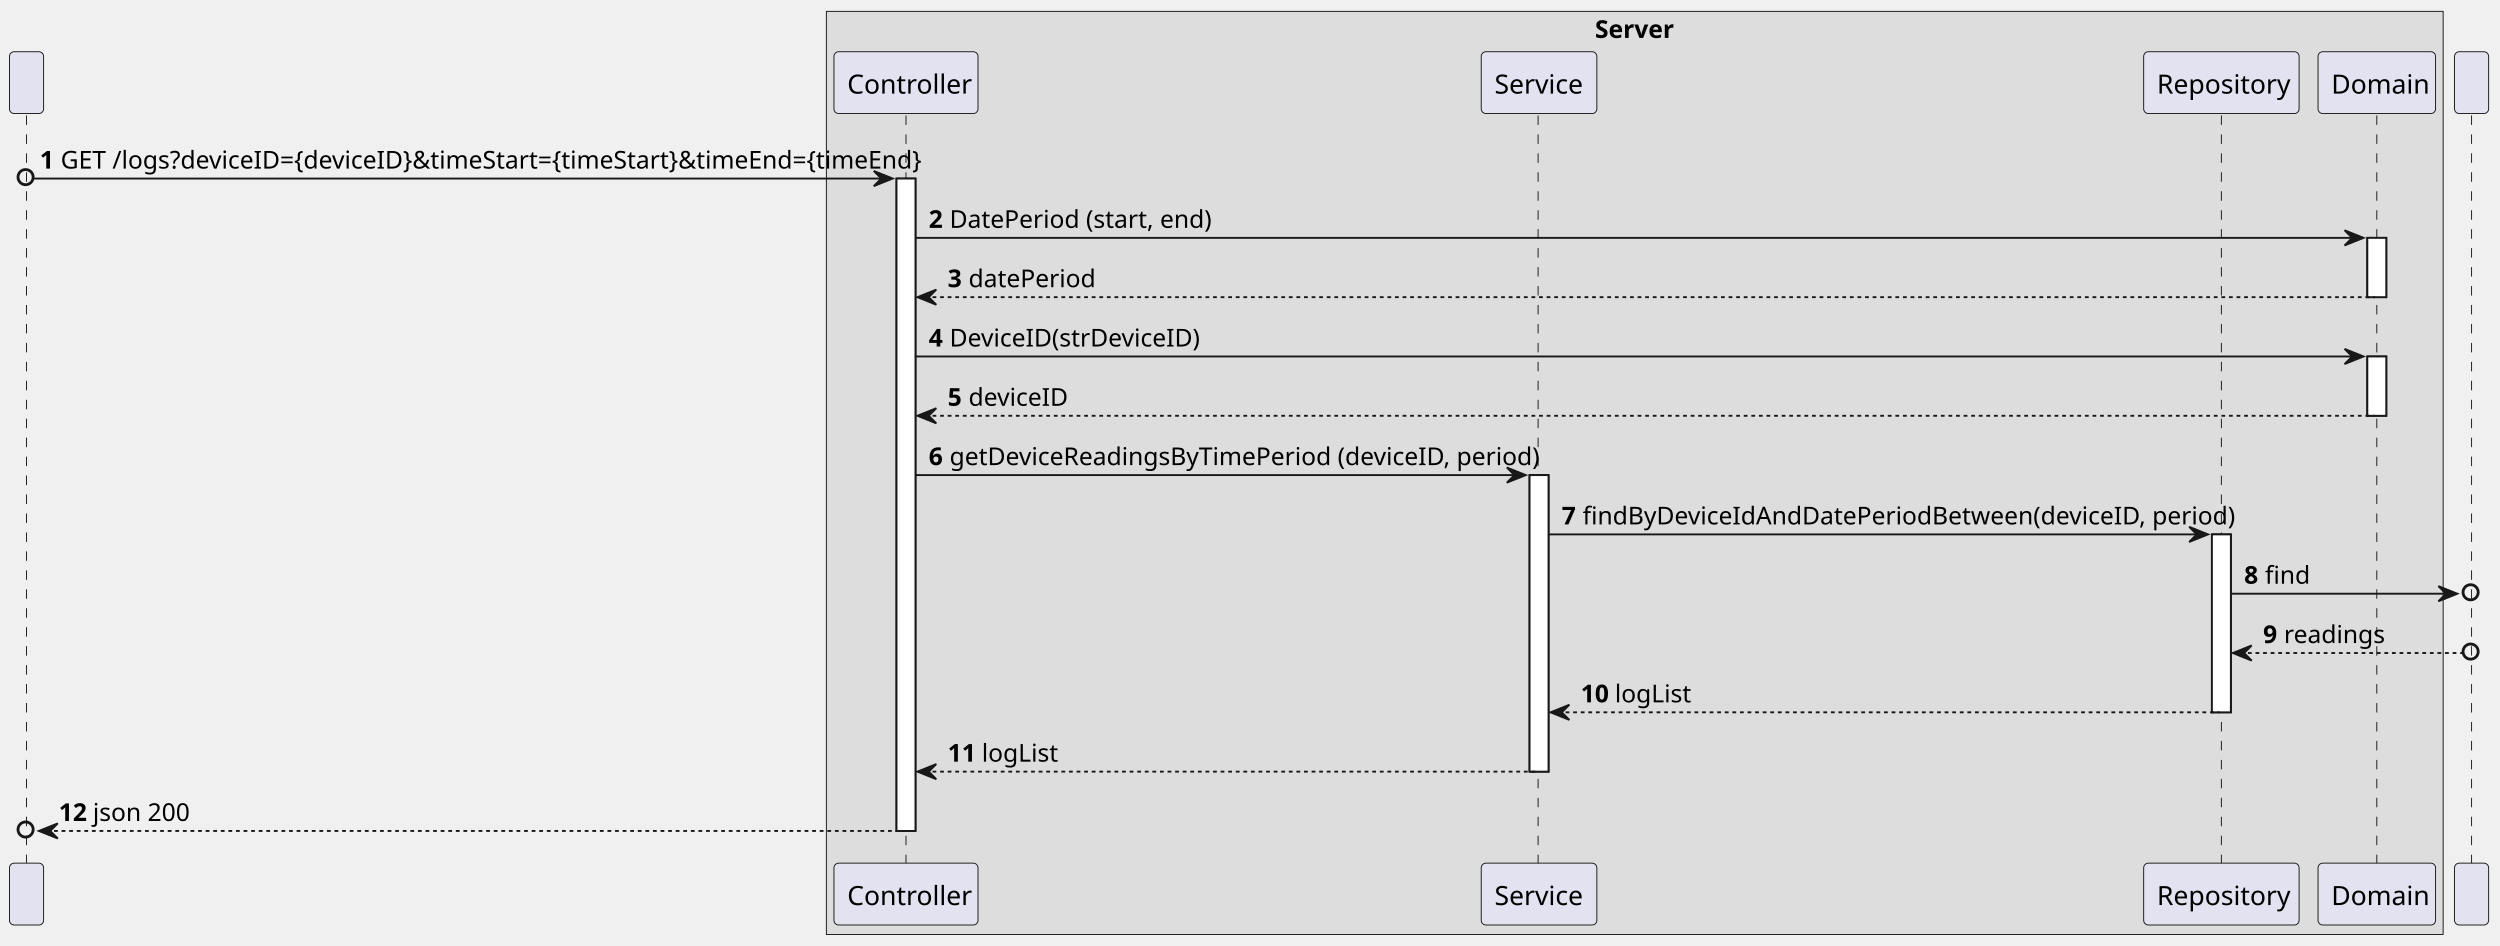
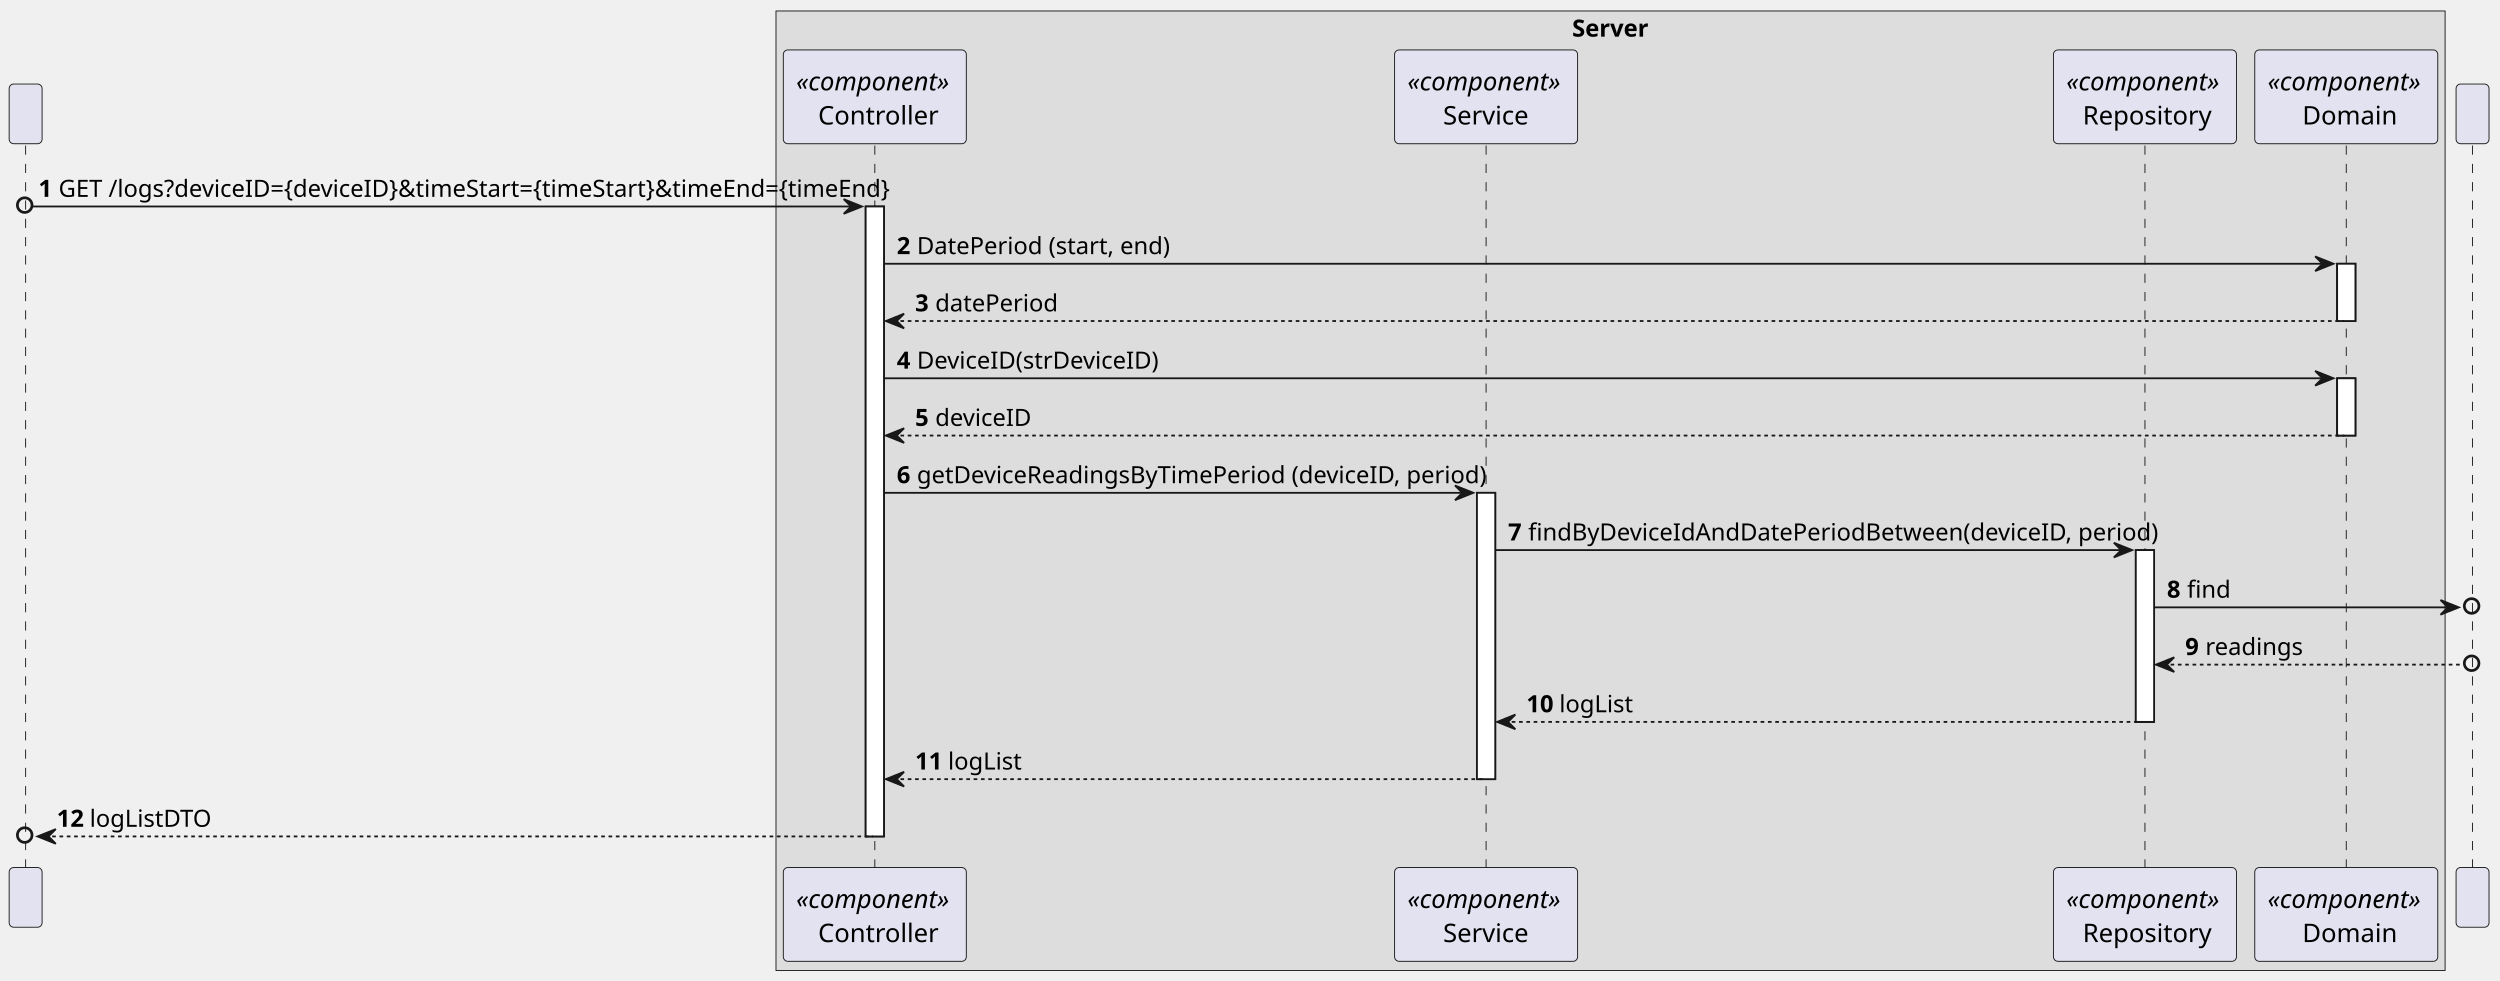
- <svg xmlns="http://www.w3.org/2000/svg" contentStyleType="text/css" height="499px" preserveAspectRatio="none" style="width:1319px;height:499px;background:#FFFFFF;" version="1.1" viewBox="0 0 1319 499" width="1319px" zoomAndPan="magnify">
+ <svg xmlns="http://www.w3.org/2000/svg" contentStyleType="text/css" height="536px" preserveAspectRatio="none" style="width:1366px;height:536px;background:#FFFFFF;" version="1.1" viewBox="0 0 1366 536" width="1366px" zoomAndPan="magnify">
  <defs />
  <g>
-     <rect fill="#DDDDDD" height="487.025" style="stroke:#181818;stroke-width:0.5;" width="853" x="436" y="6" />
-     <text fill="#000000" font-family="sans-serif" font-size="13" font-weight="bold" lengthAdjust="spacing" textLength="42" x="841.5" y="20.028">Server
-         </text>
-     <rect fill="#FFFFFF" height="344.201" style="stroke:#181818;stroke-width:1.0;" width="10" x="473" y="94.203" />
-     <rect fill="#FFFFFF" height="156.455" style="stroke:#181818;stroke-width:1.0;" width="10" x="807" y="250.658" />
-     <rect fill="#FFFFFF" height="93.873" style="stroke:#181818;stroke-width:1.0;" width="10" x="1167" y="281.949" />
-     <rect fill="#FFFFFF" height="31.291" style="stroke:#181818;stroke-width:1.0;" width="10" x="1249" y="125.494" />
-     <rect fill="#FFFFFF" height="31.291" style="stroke:#181818;stroke-width:1.0;" width="10" x="1249" y="188.076" />
-     <line style="stroke:#181818;stroke-width:0.5;stroke-dasharray:5.0,5.0;" x1="14" x2="14" y1="60.912" y2="456.404" />
-     <line style="stroke:#181818;stroke-width:0.5;stroke-dasharray:5.0,5.0;" x1="478" x2="478" y1="60.912" y2="456.404" />
-     <line style="stroke:#181818;stroke-width:0.5;stroke-dasharray:5.0,5.0;" x1="811.5" x2="811.5" y1="60.912" y2="456.404" />
-     <line style="stroke:#181818;stroke-width:0.5;stroke-dasharray:5.0,5.0;" x1="1172" x2="1172" y1="60.912" y2="456.404" />
-     <line style="stroke:#181818;stroke-width:0.5;stroke-dasharray:5.0,5.0;" x1="1254" x2="1254" y1="60.912" y2="456.404" />
-     <line style="stroke:#181818;stroke-width:0.5;stroke-dasharray:5.0,5.0;" x1="1304" x2="1304" y1="60.912" y2="456.404" />
-     <rect fill="#E2E2F0" height="32.621" rx="2.5" ry="2.5" style="stroke:#181818;stroke-width:0.5;" width="18" x="5" y="27.291" />
-     <text fill="#000000" font-family="sans-serif" font-size="14" lengthAdjust="spacing" textLength="4" x="12" y="49.398"> 
-         </text>
-     <rect fill="#E2E2F0" height="32.621" rx="2.5" ry="2.5" style="stroke:#181818;stroke-width:0.5;" width="18" x="5" y="455.404" />
-     <text fill="#000000" font-family="sans-serif" font-size="14" lengthAdjust="spacing" textLength="4" x="12" y="477.512"> 
-         </text>
-     <rect fill="#E2E2F0" height="32.621" rx="2.5" ry="2.5" style="stroke:#181818;stroke-width:0.5;" width="76" x="440" y="27.291" />
-     <text fill="#000000" font-family="sans-serif" font-size="14" lengthAdjust="spacing" textLength="62" x="447" y="49.398">Controller
-         </text>
-     <rect fill="#E2E2F0" height="32.621" rx="2.5" ry="2.5" style="stroke:#181818;stroke-width:0.5;" width="76" x="440" y="455.404" />
-     <text fill="#000000" font-family="sans-serif" font-size="14" lengthAdjust="spacing" textLength="62" x="447" y="477.512">Controller
-         </text>
-     <rect fill="#E2E2F0" height="32.621" rx="2.5" ry="2.5" style="stroke:#181818;stroke-width:0.5;" width="61" x="781.5" y="27.291" />
-     <text fill="#000000" font-family="sans-serif" font-size="14" lengthAdjust="spacing" textLength="47" x="788.5" y="49.398">Service
-         </text>
-     <rect fill="#E2E2F0" height="32.621" rx="2.5" ry="2.5" style="stroke:#181818;stroke-width:0.5;" width="61" x="781.5" y="455.404" />
-     <text fill="#000000" font-family="sans-serif" font-size="14" lengthAdjust="spacing" textLength="47" x="788.5" y="477.512">Service
-         </text>
-     <rect fill="#E2E2F0" height="32.621" rx="2.5" ry="2.5" style="stroke:#181818;stroke-width:0.5;" width="82" x="1131" y="27.291" />
-     <text fill="#000000" font-family="sans-serif" font-size="14" lengthAdjust="spacing" textLength="68" x="1138" y="49.398">Repository
-         </text>
-     <rect fill="#E2E2F0" height="32.621" rx="2.5" ry="2.5" style="stroke:#181818;stroke-width:0.5;" width="82" x="1131" y="455.404" />
-     <text fill="#000000" font-family="sans-serif" font-size="14" lengthAdjust="spacing" textLength="68" x="1138" y="477.512">Repository
-         </text>
-     <rect fill="#E2E2F0" height="32.621" rx="2.5" ry="2.5" style="stroke:#181818;stroke-width:0.5;" width="62" x="1223" y="27.291" />
-     <text fill="#000000" font-family="sans-serif" font-size="14" lengthAdjust="spacing" textLength="48" x="1230" y="49.398">Domain
-         </text>
-     <rect fill="#E2E2F0" height="32.621" rx="2.5" ry="2.5" style="stroke:#181818;stroke-width:0.5;" width="62" x="1223" y="455.404" />
-     <text fill="#000000" font-family="sans-serif" font-size="14" lengthAdjust="spacing" textLength="48" x="1230" y="477.512">Domain
-         </text>
-     <rect fill="#E2E2F0" height="32.621" rx="2.5" ry="2.5" style="stroke:#181818;stroke-width:0.5;" width="18" x="1295" y="27.291" />
-     <text fill="#000000" font-family="sans-serif" font-size="14" lengthAdjust="spacing" textLength="4" x="1302" y="49.398"> 
-         </text>
-     <rect fill="#E2E2F0" height="32.621" rx="2.5" ry="2.5" style="stroke:#181818;stroke-width:0.5;" width="18" x="1295" y="455.404" />
-     <text fill="#000000" font-family="sans-serif" font-size="14" lengthAdjust="spacing" textLength="4" x="1302" y="477.512"> 
-         </text>
-     <rect fill="#FFFFFF" height="344.201" style="stroke:#181818;stroke-width:1.0;" width="10" x="473" y="94.203" />
-     <rect fill="#FFFFFF" height="156.455" style="stroke:#181818;stroke-width:1.0;" width="10" x="807" y="250.658" />
-     <rect fill="#FFFFFF" height="93.873" style="stroke:#181818;stroke-width:1.0;" width="10" x="1167" y="281.949" />
-     <rect fill="#FFFFFF" height="31.291" style="stroke:#181818;stroke-width:1.0;" width="10" x="1249" y="125.494" />
-     <rect fill="#FFFFFF" height="31.291" style="stroke:#181818;stroke-width:1.0;" width="10" x="1249" y="188.076" />
-     <ellipse cx="13.5" cy="93.453" fill="none" rx="4" ry="4" style="stroke:#181818;stroke-width:1.5;" />
-     <polygon fill="#181818" points="461,90.203,471,94.203,461,98.203,465,94.203" style="stroke:#181818;stroke-width:1.0;" />
-     <line style="stroke:#181818;stroke-width:1.0;" x1="18" x2="467" y1="94.203" y2="94.203" />
-     <text fill="#000000" font-family="sans-serif" font-size="13" font-weight="bold" lengthAdjust="spacing" textLength="7" x="21" y="88.94">1
-         </text>
-     <text fill="#000000" font-family="sans-serif" font-size="13" lengthAdjust="spacing" textLength="429" x="32" y="88.94">GET /logs?deviceID={deviceID}&amp;timeStart={timeStart}&amp;timeEnd={timeEnd}
-         </text>
-     <polygon fill="#181818" points="1237,121.494,1247,125.494,1237,129.494,1241,125.494" style="stroke:#181818;stroke-width:1.0;" />
-     <line style="stroke:#181818;stroke-width:1.0;" x1="483" x2="1243" y1="125.494" y2="125.494" />
-     <text fill="#000000" font-family="sans-serif" font-size="13" font-weight="bold" lengthAdjust="spacing" textLength="7" x="490" y="120.231">2
-         </text>
-     <text fill="#000000" font-family="sans-serif" font-size="13" lengthAdjust="spacing" textLength="131" x="501" y="120.231">DatePeriod (start, end)
-         </text>
-     <polygon fill="#181818" points="494,152.785,484,156.785,494,160.785,490,156.785" style="stroke:#181818;stroke-width:1.0;" />
-     <line style="stroke:#181818;stroke-width:1.0;stroke-dasharray:2.0,2.0;" x1="488" x2="1253" y1="156.785" y2="156.785" />
-     <text fill="#000000" font-family="sans-serif" font-size="13" font-weight="bold" lengthAdjust="spacing" textLength="7" x="500" y="151.523">3
-         </text>
-     <text fill="#000000" font-family="sans-serif" font-size="13" lengthAdjust="spacing" textLength="62" x="511" y="151.523">datePeriod
-         </text>
-     <polygon fill="#181818" points="1237,184.076,1247,188.076,1237,192.076,1241,188.076" style="stroke:#181818;stroke-width:1.0;" />
-     <line style="stroke:#181818;stroke-width:1.0;" x1="483" x2="1243" y1="188.076" y2="188.076" />
-     <text fill="#000000" font-family="sans-serif" font-size="13" font-weight="bold" lengthAdjust="spacing" textLength="7" x="490" y="182.814">4
-         </text>
-     <text fill="#000000" font-family="sans-serif" font-size="13" lengthAdjust="spacing" textLength="123" x="501" y="182.814">DeviceID(strDeviceID)
-         </text>
-     <polygon fill="#181818" points="494,215.367,484,219.367,494,223.367,490,219.367" style="stroke:#181818;stroke-width:1.0;" />
-     <line style="stroke:#181818;stroke-width:1.0;stroke-dasharray:2.0,2.0;" x1="488" x2="1253" y1="219.367" y2="219.367" />
-     <text fill="#000000" font-family="sans-serif" font-size="13" font-weight="bold" lengthAdjust="spacing" textLength="7" x="500" y="214.105">5
-         </text>
-     <text fill="#000000" font-family="sans-serif" font-size="13" lengthAdjust="spacing" textLength="48" x="511" y="214.105">deviceID
-         </text>
-     <polygon fill="#181818" points="795,246.658,805,250.658,795,254.658,799,250.658" style="stroke:#181818;stroke-width:1.0;" />
-     <line style="stroke:#181818;stroke-width:1.0;" x1="483" x2="801" y1="250.658" y2="250.658" />
-     <text fill="#000000" font-family="sans-serif" font-size="13" font-weight="bold" lengthAdjust="spacing" textLength="7" x="490" y="245.395">6
-         </text>
-     <text fill="#000000" font-family="sans-serif" font-size="13" lengthAdjust="spacing" textLength="294" x="501" y="245.395">getDeviceReadingsByTimePeriod (deviceID, period)
-         </text>
-     <polygon fill="#181818" points="1155,277.949,1165,281.949,1155,285.949,1159,281.949" style="stroke:#181818;stroke-width:1.0;" />
-     <line style="stroke:#181818;stroke-width:1.0;" x1="817" x2="1161" y1="281.949" y2="281.949" />
-     <text fill="#000000" font-family="sans-serif" font-size="13" font-weight="bold" lengthAdjust="spacing" textLength="7" x="824" y="276.687">7
-         </text>
-     <text fill="#000000" font-family="sans-serif" font-size="13" lengthAdjust="spacing" textLength="320" x="835" y="276.687">findByDeviceIdAndDatePeriodBetween(deviceID, period)
-         </text>
-     <ellipse cx="1303.5" cy="312.49" fill="none" rx="4" ry="4" style="stroke:#181818;stroke-width:1.5;" />
-     <polygon fill="#181818" points="1286.5,309.24,1296.5,313.24,1286.5,317.24,1290.5,313.24" style="stroke:#181818;stroke-width:1.0;" />
-     <line style="stroke:#181818;stroke-width:1.0;" x1="1177" x2="1292.5" y1="313.24" y2="313.24" />
-     <text fill="#000000" font-family="sans-serif" font-size="13" font-weight="bold" lengthAdjust="spacing" textLength="7" x="1184" y="307.978">8
-         </text>
-     <text fill="#000000" font-family="sans-serif" font-size="13" lengthAdjust="spacing" textLength="20" x="1195" y="307.978">find
-         </text>
-     <polygon fill="#181818" points="1188,340.531,1178,344.531,1188,348.531,1184,344.531" style="stroke:#181818;stroke-width:1.0;" />
-     <ellipse cx="1303.5" cy="343.781" fill="none" rx="4" ry="4" style="stroke:#181818;stroke-width:1.5;" />
-     <line style="stroke:#181818;stroke-width:1.0;stroke-dasharray:2.0,2.0;" x1="1182" x2="1299" y1="344.531" y2="344.531" />
-     <text fill="#000000" font-family="sans-serif" font-size="13" font-weight="bold" lengthAdjust="spacing" textLength="7" x="1194" y="339.269">9
-         </text>
-     <text fill="#000000" font-family="sans-serif" font-size="13" lengthAdjust="spacing" textLength="49" x="1205" y="339.269">readings
-         </text>
-     <polygon fill="#181818" points="828,371.822,818,375.822,828,379.822,824,375.822" style="stroke:#181818;stroke-width:1.0;" />
-     <line style="stroke:#181818;stroke-width:1.0;stroke-dasharray:2.0,2.0;" x1="822" x2="1171" y1="375.822" y2="375.822" />
-     <text fill="#000000" font-family="sans-serif" font-size="13" font-weight="bold" lengthAdjust="spacing" textLength="14" x="834" y="370.56">10
-         </text>
-     <text fill="#000000" font-family="sans-serif" font-size="13" lengthAdjust="spacing" textLength="38" x="852" y="370.56">logList
-         </text>
-     <polygon fill="#181818" points="494,403.113,484,407.113,494,411.113,490,407.113" style="stroke:#181818;stroke-width:1.0;" />
-     <line style="stroke:#181818;stroke-width:1.0;stroke-dasharray:2.0,2.0;" x1="488" x2="811" y1="407.113" y2="407.113" />
-     <text fill="#000000" font-family="sans-serif" font-size="13" font-weight="bold" lengthAdjust="spacing" textLength="14" x="500" y="401.851">11
-         </text>
-     <text fill="#000000" font-family="sans-serif" font-size="13" lengthAdjust="spacing" textLength="38" x="518" y="401.851">logList
-         </text>
-     <ellipse cx="13.5" cy="437.654" fill="none" rx="4" ry="4" style="stroke:#181818;stroke-width:1.5;" />
-     <polygon fill="#181818" points="30.5,434.404,20.5,438.404,30.5,442.404,26.5,438.404" style="stroke:#181818;stroke-width:1.0;" />
-     <line style="stroke:#181818;stroke-width:1.0;stroke-dasharray:2.0,2.0;" x1="28.5" x2="477" y1="438.404" y2="438.404" />
-     <text fill="#000000" font-family="sans-serif" font-size="13" font-weight="bold" lengthAdjust="spacing" textLength="14" x="31" y="433.142">12
-         </text>
-     <text fill="#000000" font-family="sans-serif" font-size="13" lengthAdjust="spacing" textLength="49" x="49" y="433.142">json 200
-         </text>
+     <rect fill="#DDDDDD" height="524.268" style="stroke:#181818;stroke-width:0.5;" width="912" x="424" y="6" />
+     <text fill="#000000" font-family="sans-serif" font-size="13" font-weight="bold" lengthAdjust="spacing" textLength="42" x="859" y="20.028">Server</text>
+     <rect fill="#FFFFFF" height="344.201" style="stroke:#181818;stroke-width:1.0;" width="10" x="473" y="112.824" />
+     <rect fill="#FFFFFF" height="156.455" style="stroke:#181818;stroke-width:1.0;" width="10" x="807" y="269.279" />
+     <rect fill="#FFFFFF" height="93.873" style="stroke:#181818;stroke-width:1.0;" width="10" x="1167" y="300.57" />
+     <rect fill="#FFFFFF" height="31.291" style="stroke:#181818;stroke-width:1.0;" width="10" x="1277" y="144.115" />
+     <rect fill="#FFFFFF" height="31.291" style="stroke:#181818;stroke-width:1.0;" width="10" x="1277" y="206.697" />
+     <line style="stroke:#181818;stroke-width:0.5;stroke-dasharray:5.0,5.0;" x1="14" x2="14" y1="79.533" y2="475.025" />
+     <line style="stroke:#181818;stroke-width:0.5;stroke-dasharray:5.0,5.0;" x1="478" x2="478" y1="79.533" y2="475.025" />
+     <line style="stroke:#181818;stroke-width:0.5;stroke-dasharray:5.0,5.0;" x1="812" x2="812" y1="79.533" y2="475.025" />
+     <line style="stroke:#181818;stroke-width:0.5;stroke-dasharray:5.0,5.0;" x1="1172" x2="1172" y1="79.533" y2="475.025" />
+     <line style="stroke:#181818;stroke-width:0.5;stroke-dasharray:5.0,5.0;" x1="1282" x2="1282" y1="79.533" y2="475.025" />
+     <line style="stroke:#181818;stroke-width:0.5;stroke-dasharray:5.0,5.0;" x1="1351" x2="1351" y1="79.533" y2="475.025" />
+     <rect fill="#E2E2F0" height="32.621" rx="2.5" ry="2.5" style="stroke:#181818;stroke-width:0.5;" width="18" x="5" y="45.912" />
+     <text fill="#000000" font-family="sans-serif" font-size="14" lengthAdjust="spacing" textLength="4" x="12" y="68.019"> </text>
+     <rect fill="#E2E2F0" height="32.621" rx="2.5" ry="2.5" style="stroke:#181818;stroke-width:0.5;" width="18" x="5" y="474.025" />
+     <text fill="#000000" font-family="sans-serif" font-size="14" lengthAdjust="spacing" textLength="4" x="12" y="496.133"> </text>
+     <rect fill="#E2E2F0" height="51.242" rx="2.5" ry="2.5" style="stroke:#181818;stroke-width:0.5;" width="100" x="428" y="27.291" />
+     <text fill="#000000" font-family="sans-serif" font-size="14" font-style="italic" lengthAdjust="spacing" textLength="86" x="435" y="49.398">«component»</text>
+     <text fill="#000000" font-family="sans-serif" font-size="14" lengthAdjust="spacing" textLength="62" x="447" y="68.019">Controller</text>
+     <rect fill="#E2E2F0" height="51.242" rx="2.5" ry="2.5" style="stroke:#181818;stroke-width:0.5;" width="100" x="428" y="474.025" />
+     <text fill="#000000" font-family="sans-serif" font-size="14" font-style="italic" lengthAdjust="spacing" textLength="86" x="435" y="496.133">«component»</text>
+     <text fill="#000000" font-family="sans-serif" font-size="14" lengthAdjust="spacing" textLength="62" x="447" y="514.754">Controller</text>
+     <rect fill="#E2E2F0" height="51.242" rx="2.5" ry="2.5" style="stroke:#181818;stroke-width:0.5;" width="100" x="762" y="27.291" />
+     <text fill="#000000" font-family="sans-serif" font-size="14" font-style="italic" lengthAdjust="spacing" textLength="86" x="769" y="49.398">«component»</text>
+     <text fill="#000000" font-family="sans-serif" font-size="14" lengthAdjust="spacing" textLength="47" x="788.5" y="68.019">Service</text>
+     <rect fill="#E2E2F0" height="51.242" rx="2.5" ry="2.5" style="stroke:#181818;stroke-width:0.5;" width="100" x="762" y="474.025" />
+     <text fill="#000000" font-family="sans-serif" font-size="14" font-style="italic" lengthAdjust="spacing" textLength="86" x="769" y="496.133">«component»</text>
+     <text fill="#000000" font-family="sans-serif" font-size="14" lengthAdjust="spacing" textLength="47" x="788.5" y="514.754">Service</text>
+     <rect fill="#E2E2F0" height="51.242" rx="2.5" ry="2.5" style="stroke:#181818;stroke-width:0.5;" width="100" x="1122" y="27.291" />
+     <text fill="#000000" font-family="sans-serif" font-size="14" font-style="italic" lengthAdjust="spacing" textLength="86" x="1129" y="49.398">«component»</text>
+     <text fill="#000000" font-family="sans-serif" font-size="14" lengthAdjust="spacing" textLength="68" x="1138" y="68.019">Repository</text>
+     <rect fill="#E2E2F0" height="51.242" rx="2.5" ry="2.5" style="stroke:#181818;stroke-width:0.5;" width="100" x="1122" y="474.025" />
+     <text fill="#000000" font-family="sans-serif" font-size="14" font-style="italic" lengthAdjust="spacing" textLength="86" x="1129" y="496.133">«component»</text>
+     <text fill="#000000" font-family="sans-serif" font-size="14" lengthAdjust="spacing" textLength="68" x="1138" y="514.754">Repository</text>
+     <rect fill="#E2E2F0" height="51.242" rx="2.5" ry="2.5" style="stroke:#181818;stroke-width:0.5;" width="100" x="1232" y="27.291" />
+     <text fill="#000000" font-family="sans-serif" font-size="14" font-style="italic" lengthAdjust="spacing" textLength="86" x="1239" y="49.398">«component»</text>
+     <text fill="#000000" font-family="sans-serif" font-size="14" lengthAdjust="spacing" textLength="48" x="1258" y="68.019">Domain</text>
+     <rect fill="#E2E2F0" height="51.242" rx="2.5" ry="2.5" style="stroke:#181818;stroke-width:0.5;" width="100" x="1232" y="474.025" />
+     <text fill="#000000" font-family="sans-serif" font-size="14" font-style="italic" lengthAdjust="spacing" textLength="86" x="1239" y="496.133">«component»</text>
+     <text fill="#000000" font-family="sans-serif" font-size="14" lengthAdjust="spacing" textLength="48" x="1258" y="514.754">Domain</text>
+     <rect fill="#E2E2F0" height="32.621" rx="2.5" ry="2.5" style="stroke:#181818;stroke-width:0.5;" width="18" x="1342" y="45.912" />
+     <text fill="#000000" font-family="sans-serif" font-size="14" lengthAdjust="spacing" textLength="4" x="1349" y="68.019"> </text>
+     <rect fill="#E2E2F0" height="32.621" rx="2.5" ry="2.5" style="stroke:#181818;stroke-width:0.5;" width="18" x="1342" y="474.025" />
+     <text fill="#000000" font-family="sans-serif" font-size="14" lengthAdjust="spacing" textLength="4" x="1349" y="496.133"> </text>
+     <rect fill="#FFFFFF" height="344.201" style="stroke:#181818;stroke-width:1.0;" width="10" x="473" y="112.824" />
+     <rect fill="#FFFFFF" height="156.455" style="stroke:#181818;stroke-width:1.0;" width="10" x="807" y="269.279" />
+     <rect fill="#FFFFFF" height="93.873" style="stroke:#181818;stroke-width:1.0;" width="10" x="1167" y="300.57" />
+     <rect fill="#FFFFFF" height="31.291" style="stroke:#181818;stroke-width:1.0;" width="10" x="1277" y="144.115" />
+     <rect fill="#FFFFFF" height="31.291" style="stroke:#181818;stroke-width:1.0;" width="10" x="1277" y="206.697" />
+     <ellipse cx="13.5" cy="112.074" fill="none" rx="4" ry="4" style="stroke:#181818;stroke-width:1.5;" />
+     <polygon fill="#181818" points="461,108.824,471,112.824,461,116.824,465,112.824" style="stroke:#181818;stroke-width:1.0;" />
+     <line style="stroke:#181818;stroke-width:1.0;" x1="18" x2="467" y1="112.824" y2="112.824" />
+     <text fill="#000000" font-family="sans-serif" font-size="13" font-weight="bold" lengthAdjust="spacing" textLength="7" x="21" y="107.561">1</text>
+     <text fill="#000000" font-family="sans-serif" font-size="13" lengthAdjust="spacing" textLength="429" x="32" y="107.561">GET /logs?deviceID={deviceID}&amp;timeStart={timeStart}&amp;timeEnd={timeEnd}</text>
+     <polygon fill="#181818" points="1265,140.115,1275,144.115,1265,148.115,1269,144.115" style="stroke:#181818;stroke-width:1.0;" />
+     <line style="stroke:#181818;stroke-width:1.0;" x1="483" x2="1271" y1="144.115" y2="144.115" />
+     <text fill="#000000" font-family="sans-serif" font-size="13" font-weight="bold" lengthAdjust="spacing" textLength="7" x="490" y="138.852">2</text>
+     <text fill="#000000" font-family="sans-serif" font-size="13" lengthAdjust="spacing" textLength="131" x="501" y="138.852">DatePeriod (start, end)</text>
+     <polygon fill="#181818" points="494,171.406,484,175.406,494,179.406,490,175.406" style="stroke:#181818;stroke-width:1.0;" />
+     <line style="stroke:#181818;stroke-width:1.0;stroke-dasharray:2.0,2.0;" x1="488" x2="1281" y1="175.406" y2="175.406" />
+     <text fill="#000000" font-family="sans-serif" font-size="13" font-weight="bold" lengthAdjust="spacing" textLength="7" x="500" y="170.144">3</text>
+     <text fill="#000000" font-family="sans-serif" font-size="13" lengthAdjust="spacing" textLength="62" x="511" y="170.144">datePeriod</text>
+     <polygon fill="#181818" points="1265,202.697,1275,206.697,1265,210.697,1269,206.697" style="stroke:#181818;stroke-width:1.0;" />
+     <line style="stroke:#181818;stroke-width:1.0;" x1="483" x2="1271" y1="206.697" y2="206.697" />
+     <text fill="#000000" font-family="sans-serif" font-size="13" font-weight="bold" lengthAdjust="spacing" textLength="7" x="490" y="201.435">4</text>
+     <text fill="#000000" font-family="sans-serif" font-size="13" lengthAdjust="spacing" textLength="123" x="501" y="201.435">DeviceID(strDeviceID)</text>
+     <polygon fill="#181818" points="494,233.988,484,237.988,494,241.988,490,237.988" style="stroke:#181818;stroke-width:1.0;" />
+     <line style="stroke:#181818;stroke-width:1.0;stroke-dasharray:2.0,2.0;" x1="488" x2="1281" y1="237.988" y2="237.988" />
+     <text fill="#000000" font-family="sans-serif" font-size="13" font-weight="bold" lengthAdjust="spacing" textLength="7" x="500" y="232.726">5</text>
+     <text fill="#000000" font-family="sans-serif" font-size="13" lengthAdjust="spacing" textLength="48" x="511" y="232.726">deviceID</text>
+     <polygon fill="#181818" points="795,265.279,805,269.279,795,273.279,799,269.279" style="stroke:#181818;stroke-width:1.0;" />
+     <line style="stroke:#181818;stroke-width:1.0;" x1="483" x2="801" y1="269.279" y2="269.279" />
+     <text fill="#000000" font-family="sans-serif" font-size="13" font-weight="bold" lengthAdjust="spacing" textLength="7" x="490" y="264.017">6</text>
+     <text fill="#000000" font-family="sans-serif" font-size="13" lengthAdjust="spacing" textLength="294" x="501" y="264.017">getDeviceReadingsByTimePeriod (deviceID, period)</text>
+     <polygon fill="#181818" points="1155,296.57,1165,300.57,1155,304.57,1159,300.57" style="stroke:#181818;stroke-width:1.0;" />
+     <line style="stroke:#181818;stroke-width:1.0;" x1="817" x2="1161" y1="300.57" y2="300.57" />
+     <text fill="#000000" font-family="sans-serif" font-size="13" font-weight="bold" lengthAdjust="spacing" textLength="7" x="824" y="295.308">7</text>
+     <text fill="#000000" font-family="sans-serif" font-size="13" lengthAdjust="spacing" textLength="320" x="835" y="295.308">findByDeviceIdAndDatePeriodBetween(deviceID, period)</text>
+     <ellipse cx="1350.5" cy="331.111" fill="none" rx="4" ry="4" style="stroke:#181818;stroke-width:1.5;" />
+     <polygon fill="#181818" points="1333.5,327.861,1343.5,331.861,1333.5,335.861,1337.5,331.861" style="stroke:#181818;stroke-width:1.0;" />
+     <line style="stroke:#181818;stroke-width:1.0;" x1="1177" x2="1339.5" y1="331.861" y2="331.861" />
+     <text fill="#000000" font-family="sans-serif" font-size="13" font-weight="bold" lengthAdjust="spacing" textLength="7" x="1184" y="326.599">8</text>
+     <text fill="#000000" font-family="sans-serif" font-size="13" lengthAdjust="spacing" textLength="20" x="1195" y="326.599">find</text>
+     <polygon fill="#181818" points="1188,359.152,1178,363.152,1188,367.152,1184,363.152" style="stroke:#181818;stroke-width:1.0;" />
+     <ellipse cx="1350.5" cy="362.402" fill="none" rx="4" ry="4" style="stroke:#181818;stroke-width:1.5;" />
+     <line style="stroke:#181818;stroke-width:1.0;stroke-dasharray:2.0,2.0;" x1="1182" x2="1346" y1="363.152" y2="363.152" />
+     <text fill="#000000" font-family="sans-serif" font-size="13" font-weight="bold" lengthAdjust="spacing" textLength="7" x="1194" y="357.89">9</text>
+     <text fill="#000000" font-family="sans-serif" font-size="13" lengthAdjust="spacing" textLength="49" x="1205" y="357.89">readings</text>
+     <polygon fill="#181818" points="828,390.443,818,394.443,828,398.443,824,394.443" style="stroke:#181818;stroke-width:1.0;" />
+     <line style="stroke:#181818;stroke-width:1.0;stroke-dasharray:2.0,2.0;" x1="822" x2="1171" y1="394.443" y2="394.443" />
+     <text fill="#000000" font-family="sans-serif" font-size="13" font-weight="bold" lengthAdjust="spacing" textLength="14" x="834" y="389.181">10</text>
+     <text fill="#000000" font-family="sans-serif" font-size="13" lengthAdjust="spacing" textLength="38" x="852" y="389.181">logList</text>
+     <polygon fill="#181818" points="494,421.734,484,425.734,494,429.734,490,425.734" style="stroke:#181818;stroke-width:1.0;" />
+     <line style="stroke:#181818;stroke-width:1.0;stroke-dasharray:2.0,2.0;" x1="488" x2="811" y1="425.734" y2="425.734" />
+     <text fill="#000000" font-family="sans-serif" font-size="13" font-weight="bold" lengthAdjust="spacing" textLength="14" x="500" y="420.472">11</text>
+     <text fill="#000000" font-family="sans-serif" font-size="13" lengthAdjust="spacing" textLength="38" x="518" y="420.472">logList</text>
+     <ellipse cx="13.5" cy="456.275" fill="none" rx="4" ry="4" style="stroke:#181818;stroke-width:1.5;" />
+     <polygon fill="#181818" points="30.5,453.025,20.5,457.025,30.5,461.025,26.5,457.025" style="stroke:#181818;stroke-width:1.0;" />
+     <line style="stroke:#181818;stroke-width:1.0;stroke-dasharray:2.0,2.0;" x1="28.5" x2="477" y1="457.025" y2="457.025" />
+     <text fill="#000000" font-family="sans-serif" font-size="13" font-weight="bold" lengthAdjust="spacing" textLength="14" x="31" y="451.763">12</text>
+     <text fill="#000000" font-family="sans-serif" font-size="13" lengthAdjust="spacing" textLength="64" x="49" y="451.763">logListDTO</text>
  </g>
</svg>
